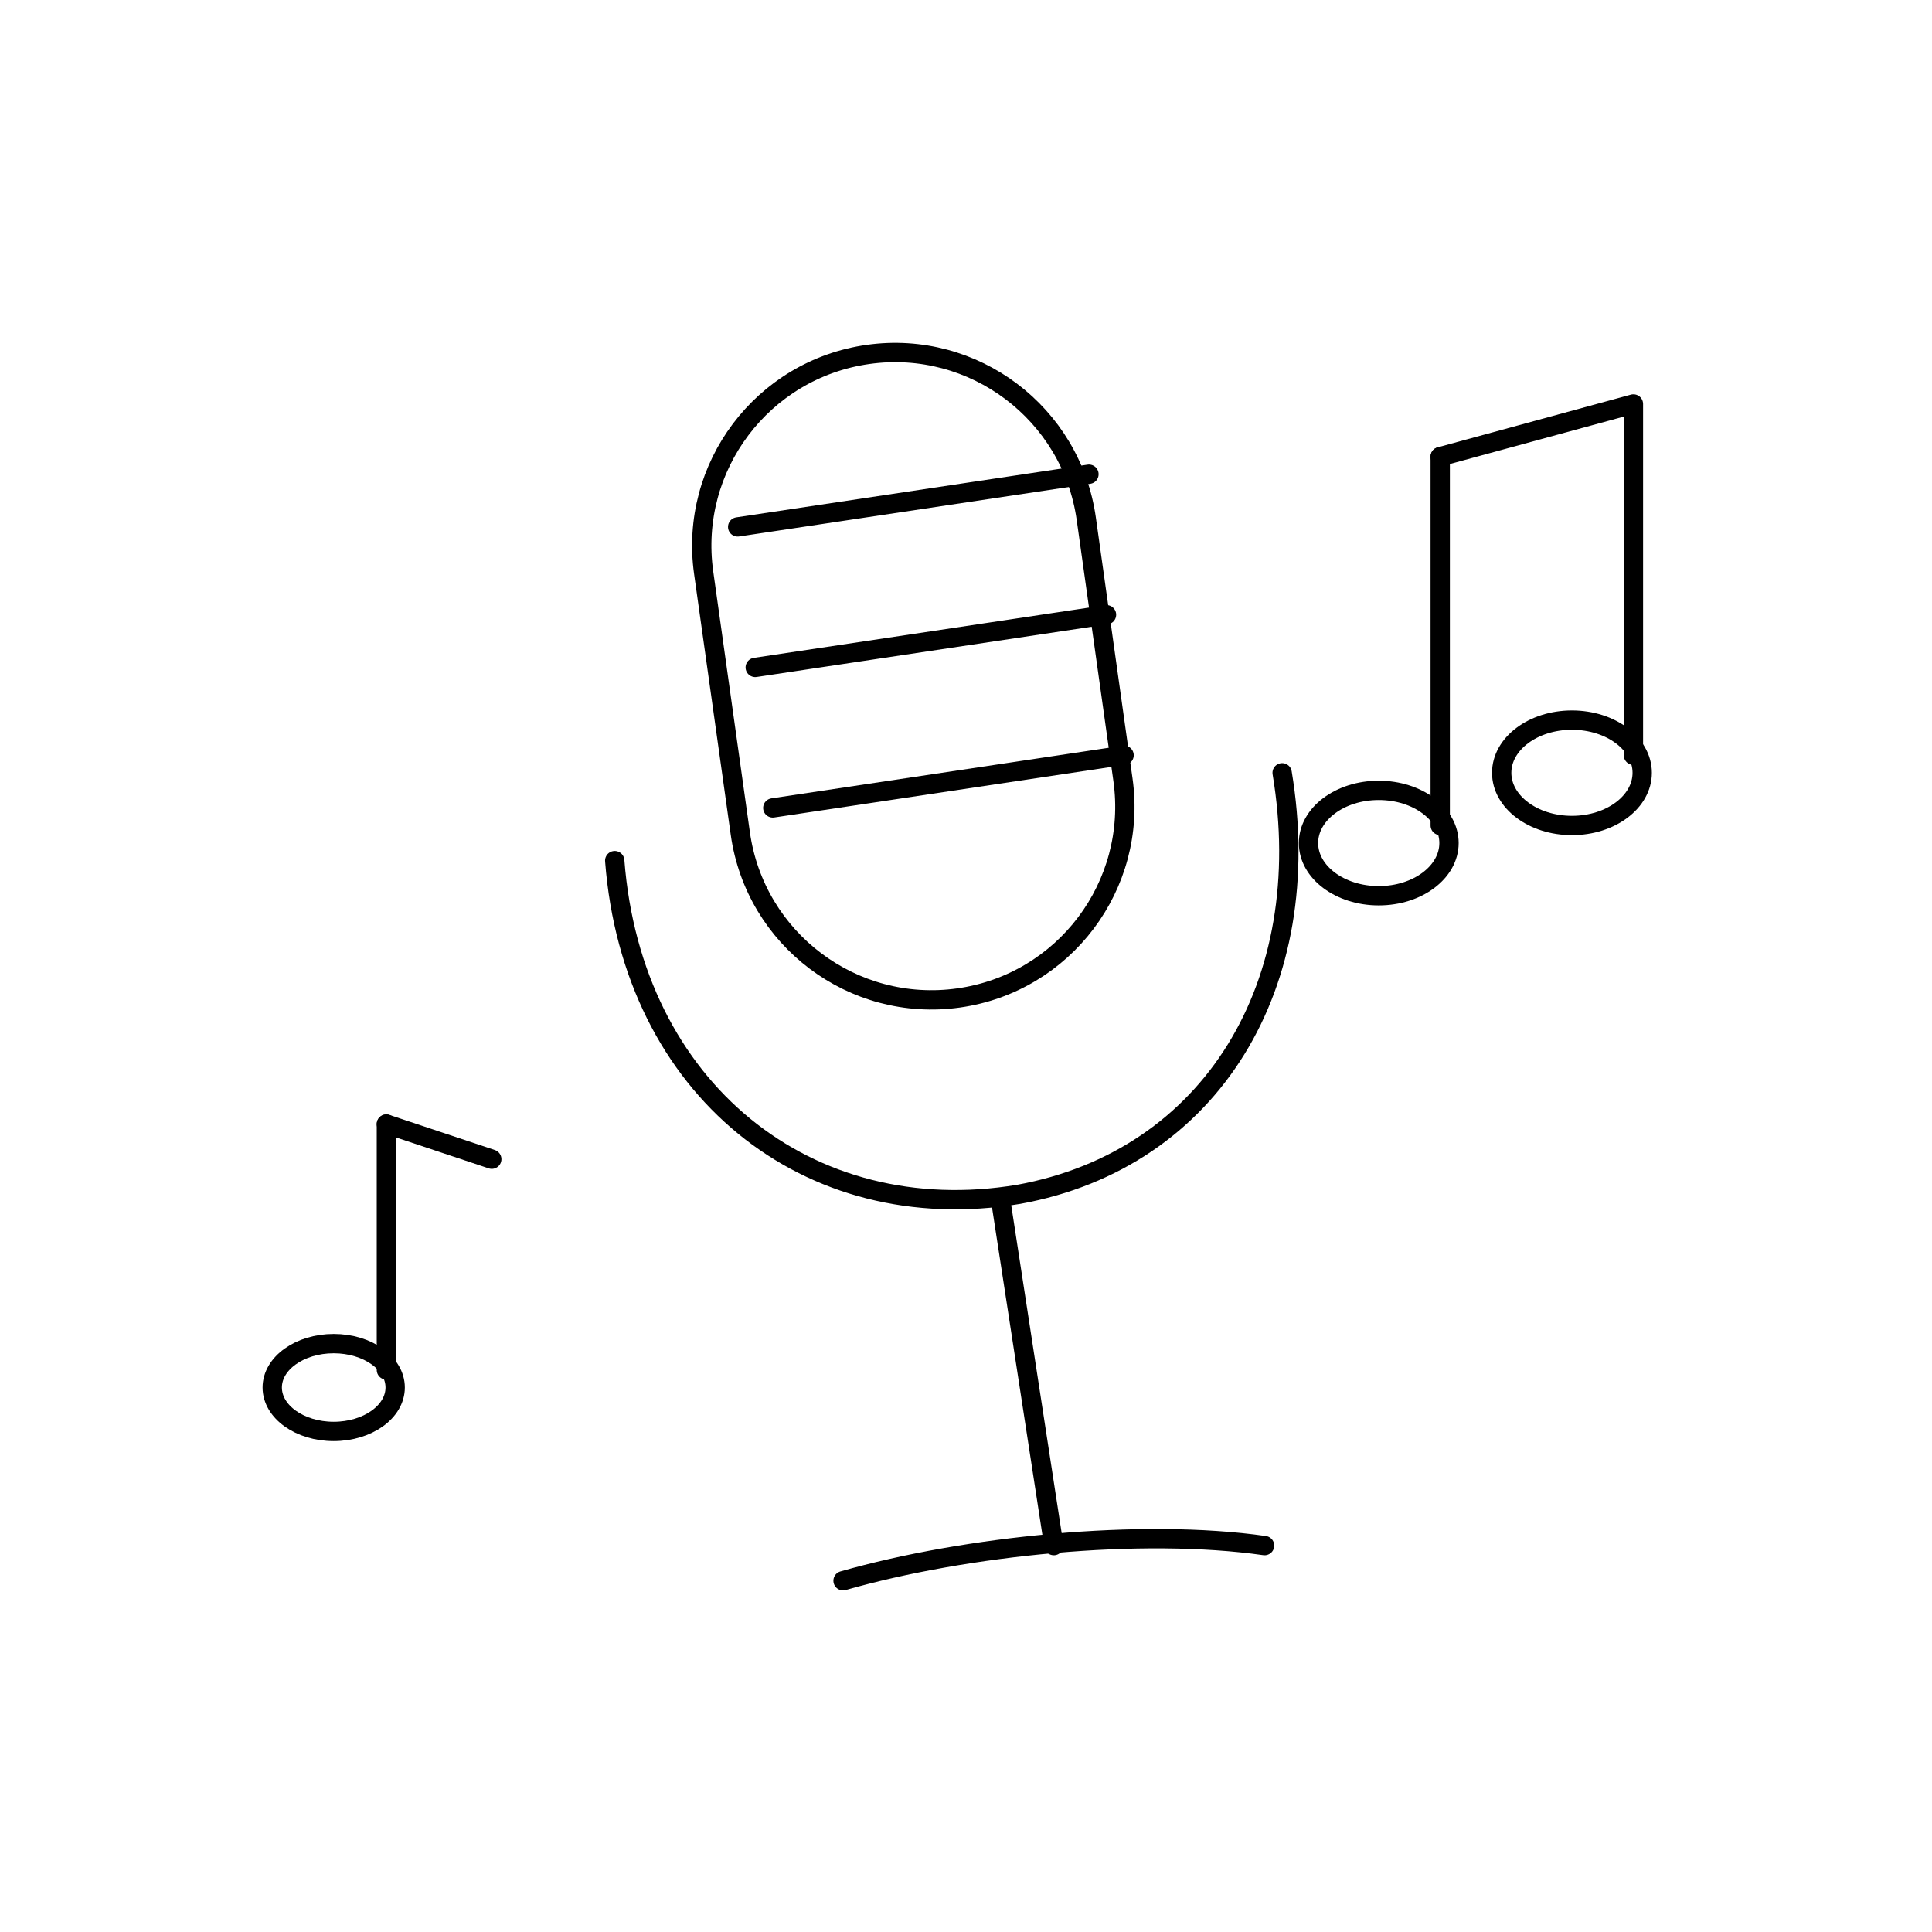
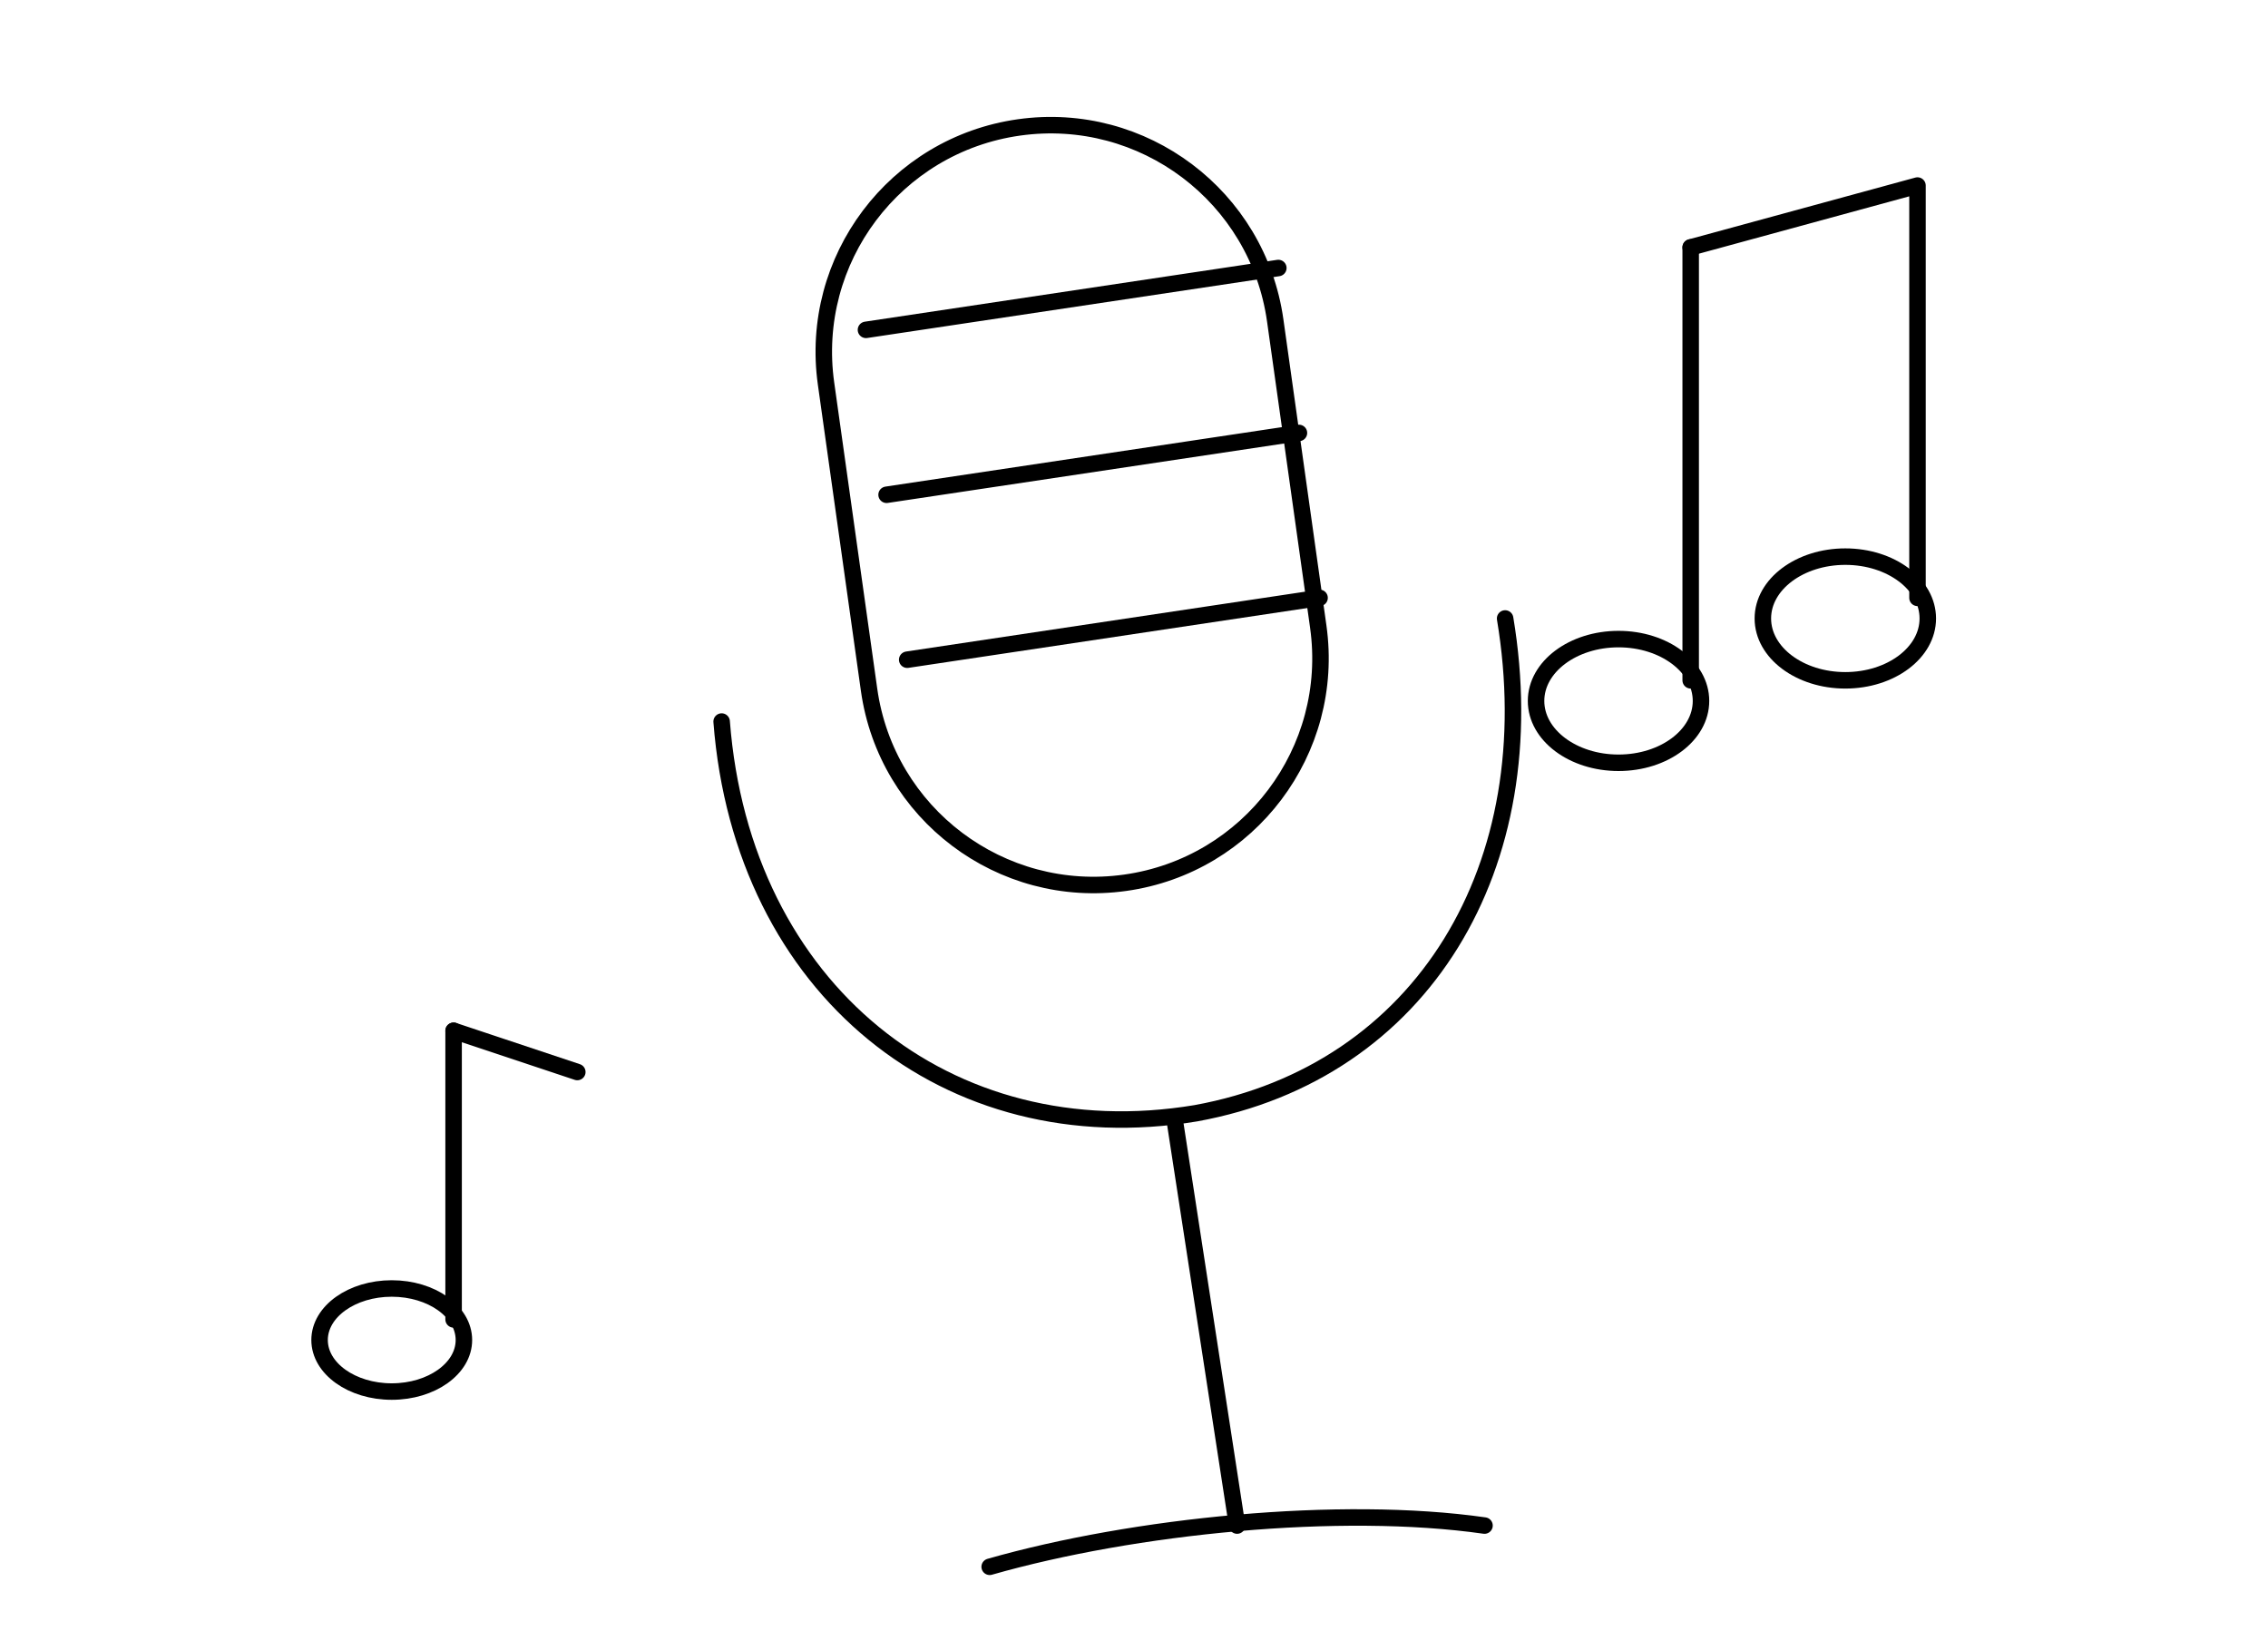
- <svg xmlns="http://www.w3.org/2000/svg" viewBox="0 0 220 220" fill="none" stroke="currentColor" stroke-width="2.2" stroke-linecap="round" stroke-linejoin="round">
+ <svg xmlns="http://www.w3.org/2000/svg" viewBox="0 28 220 160" fill="none" stroke="currentColor" stroke-width="1.6" stroke-linecap="round" stroke-linejoin="round">
  <rect x="82" y="40" width="44" height="74" rx="22" transform="rotate(-8 104 77)" />
  <path d="M84 60 124 54M86 76 126 70M88 92 128 86" />
  <path d="M70 98C72 124 92 140 116 136 138 132 150 112 146 88" />
  <path d="M114 137 120 176" />
  <path d="M96 180C110 176 130 174 144 176" />
  <path d="M164 52V94" />
  <path d="M164 52 186 46V86" />
  <ellipse cx="157" cy="96" rx="8" ry="6" />
  <ellipse cx="179" cy="88" rx="8" ry="6" />
  <path d="M44 128V156" />
  <ellipse cx="38" cy="158" rx="7" ry="5" />
  <path d="M44 128 56 132" />
</svg>
